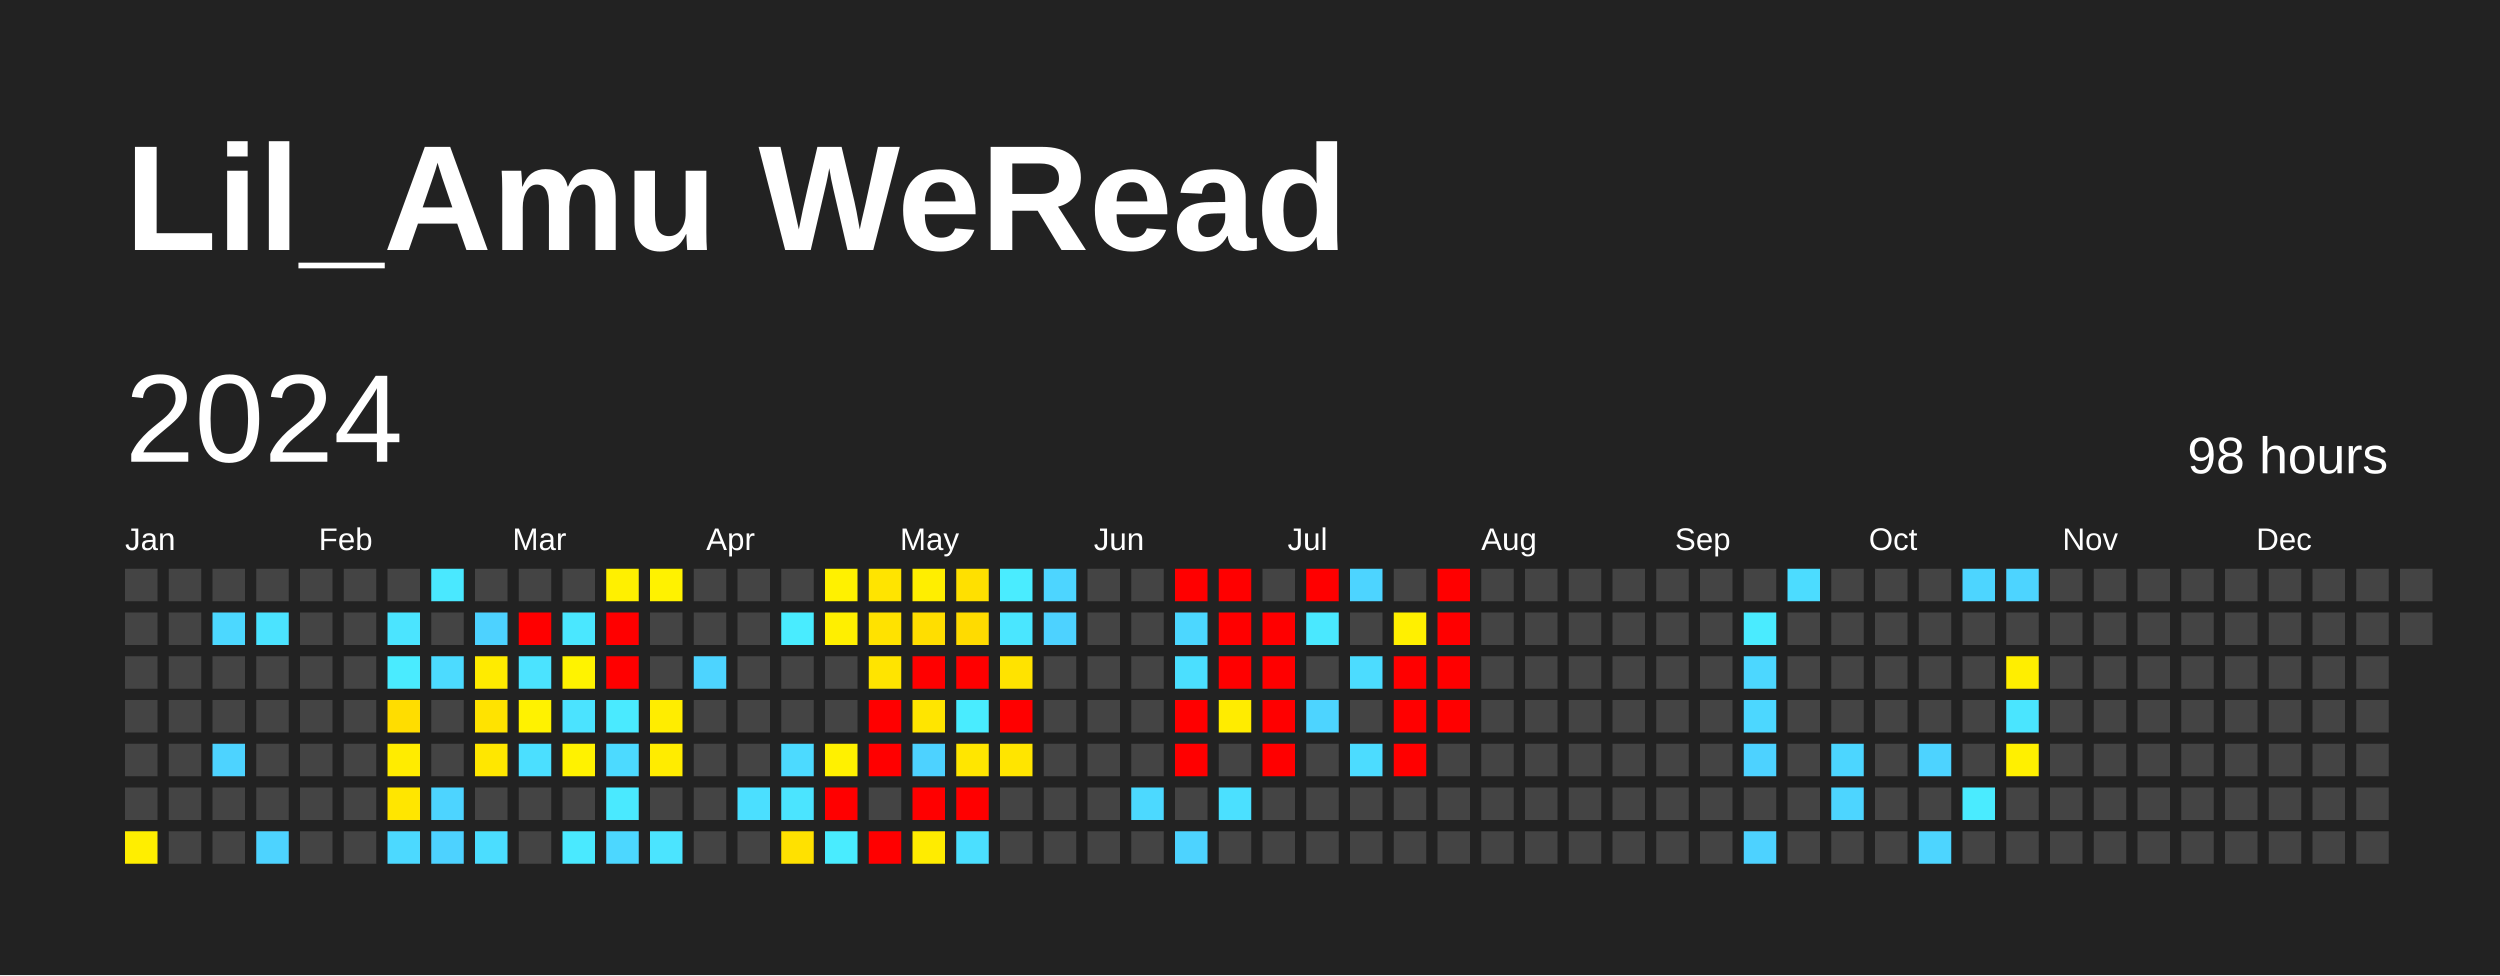
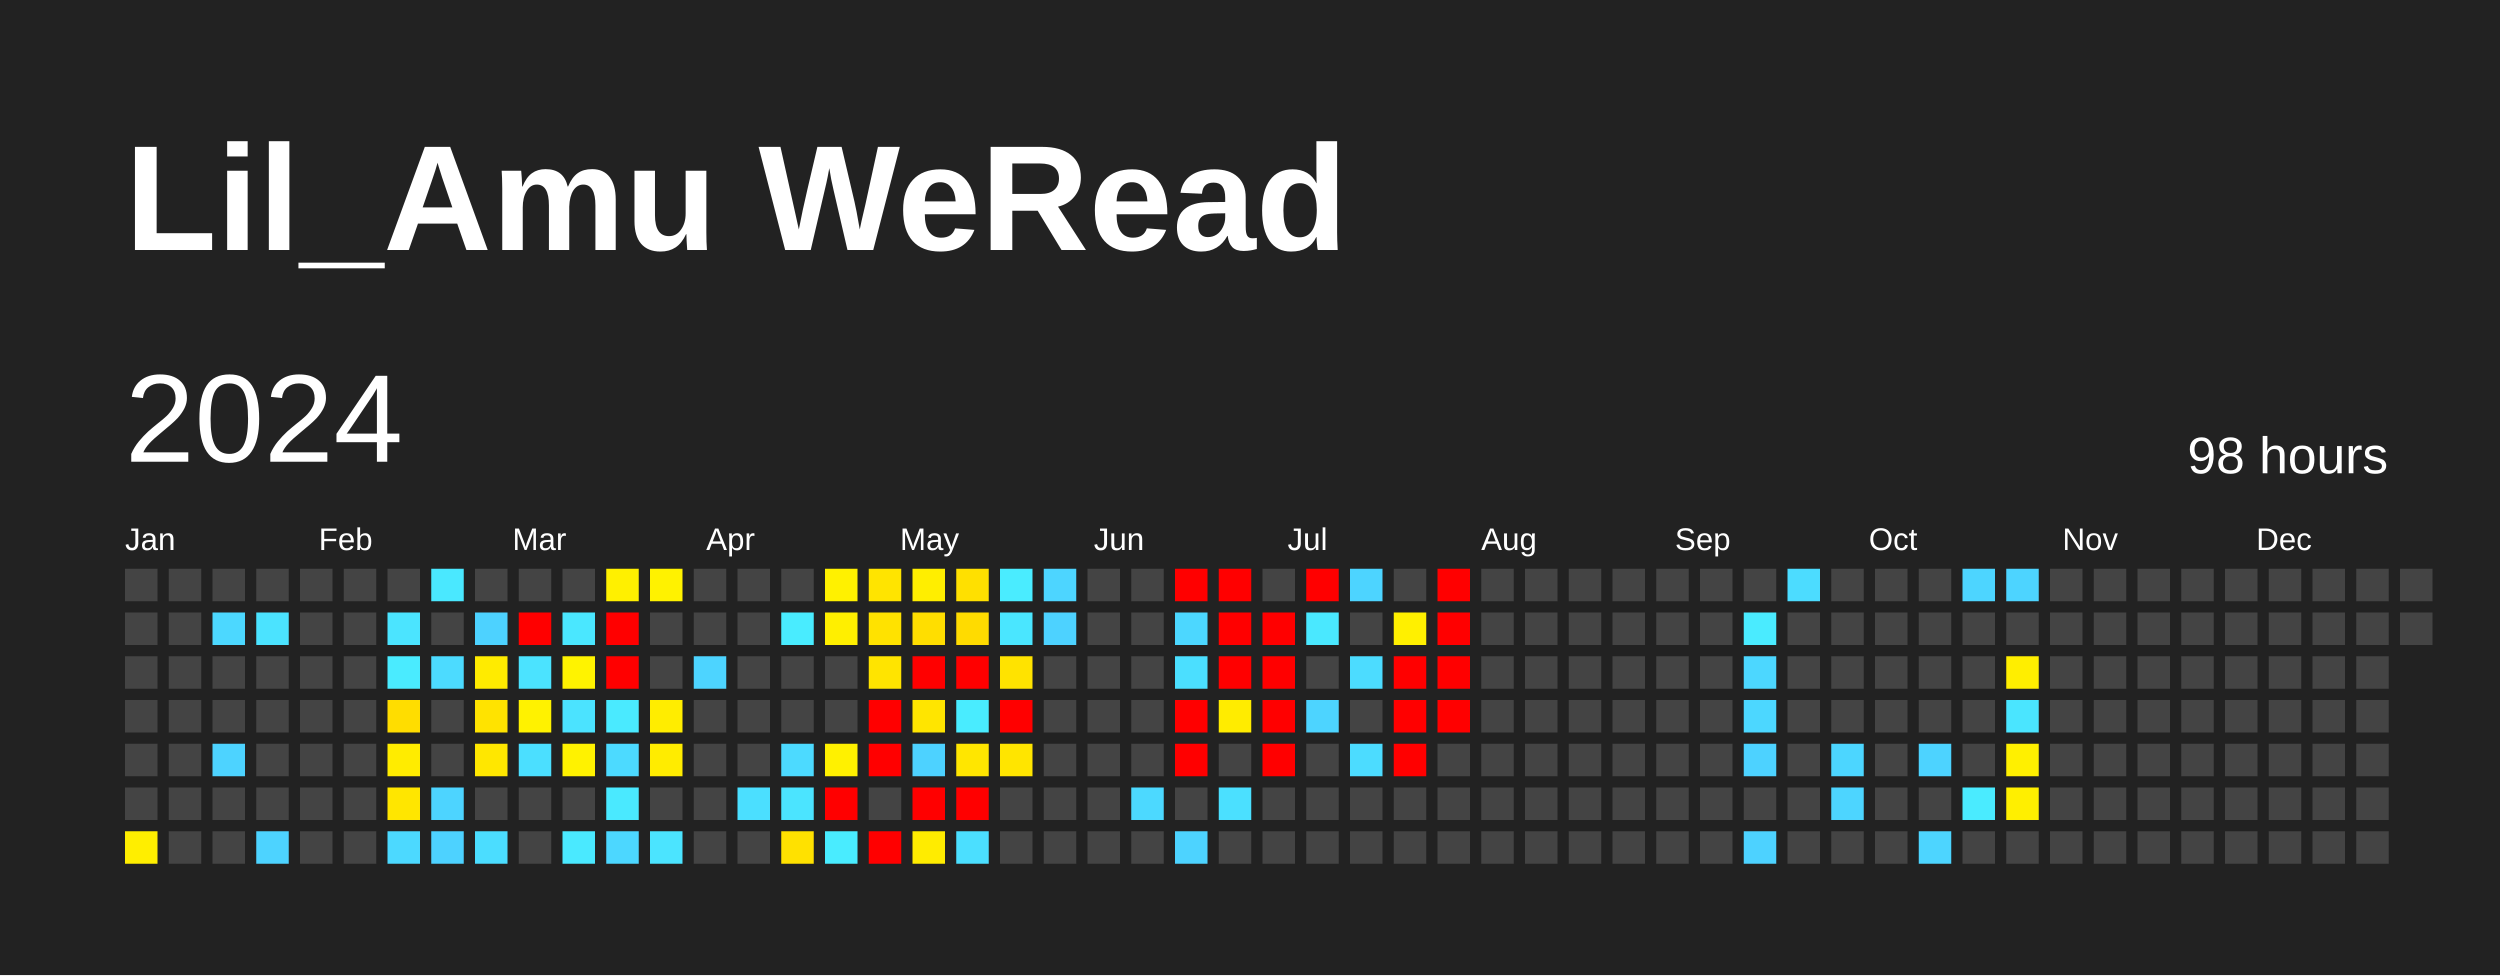
<svg xmlns="http://www.w3.org/2000/svg" baseProfile="full" height="78mm" version="1.1" viewBox="0,0,200,78" width="200mm">
  <defs />
  <rect fill="#222222" height="78" width="200" x="0" y="0" />
  <text fill="#FFFFFF" style="font-size:12px; font-family:Arial; font-weight:bold;" x="10" y="20">Lil_Amu WeRead</text>
  <text dominant-baseline="hanging" fill="#FFFFFF" style="font-size:10.0px; font-family:Arial;" x="10" y="30">2024</text>
  <text dominant-baseline="hanging" fill="#FFFFFF" style="font-size:4.125px; font-family:Arial;" x="175" y="35">98 hours</text>
  <text fill="#FFFFFF" style="font-size:2.5px; font-family:Arial" x="10.0" y="44">Jan</text>
  <text fill="#FFFFFF" style="font-size:2.5px; font-family:Arial" x="25.5" y="44">Feb</text>
  <text fill="#FFFFFF" style="font-size:2.5px; font-family:Arial" x="41.0" y="44">Mar</text>
  <text fill="#FFFFFF" style="font-size:2.5px; font-family:Arial" x="56.5" y="44">Apr</text>
  <text fill="#FFFFFF" style="font-size:2.5px; font-family:Arial" x="72.0" y="44">May</text>
  <text fill="#FFFFFF" style="font-size:2.5px; font-family:Arial" x="87.5" y="44">Jun</text>
  <text fill="#FFFFFF" style="font-size:2.5px; font-family:Arial" x="103.0" y="44">Jul</text>
  <text fill="#FFFFFF" style="font-size:2.5px; font-family:Arial" x="118.5" y="44">Aug</text>
  <text fill="#FFFFFF" style="font-size:2.5px; font-family:Arial" x="134.0" y="44">Sep</text>
  <text fill="#FFFFFF" style="font-size:2.5px; font-family:Arial" x="149.5" y="44">Oct</text>
  <text fill="#FFFFFF" style="font-size:2.5px; font-family:Arial" x="165.0" y="44">Nov</text>
  <text fill="#FFFFFF" style="font-size:2.5px; font-family:Arial" x="180.5" y="44">Dec</text>
  <rect fill="#444444" height="2.6" width="2.6" x="10.0" y="45.5" />
  <rect fill="#444444" height="2.6" width="2.6" x="10.0" y="49.0" />
  <rect fill="#444444" height="2.6" width="2.6" x="10.0" y="52.5" />
  <rect fill="#444444" height="2.6" width="2.6" x="10.0" y="56.0" />
  <rect fill="#444444" height="2.6" width="2.6" x="10.0" y="59.5" />
  <rect fill="#444444" height="2.6" width="2.6" x="10.0" y="63.0" />
  <rect fill="#ffee00" height="2.6" width="2.6" x="10.0" y="66.5" />
  <rect fill="#444444" height="2.6" width="2.6" x="13.5" y="45.5" />
  <rect fill="#444444" height="2.6" width="2.6" x="13.5" y="49.0" />
  <rect fill="#444444" height="2.6" width="2.6" x="13.5" y="52.5" />
  <rect fill="#444444" height="2.6" width="2.6" x="13.5" y="56.0" />
  <rect fill="#444444" height="2.6" width="2.6" x="13.5" y="59.5" />
  <rect fill="#444444" height="2.6" width="2.6" x="13.5" y="63.0" />
  <rect fill="#444444" height="2.6" width="2.6" x="13.5" y="66.5" />
  <rect fill="#444444" height="2.6" width="2.6" x="17.0" y="45.5" />
  <rect fill="#4cd8ff" height="2.6" width="2.6" x="17.0" y="49.0" />
  <rect fill="#444444" height="2.6" width="2.6" x="17.0" y="52.5" />
  <rect fill="#444444" height="2.6" width="2.6" x="17.0" y="56.0" />
  <rect fill="#4dd3ff" height="2.6" width="2.6" x="17.0" y="59.5" />
  <rect fill="#444444" height="2.6" width="2.6" x="17.0" y="63.0" />
  <rect fill="#444444" height="2.6" width="2.6" x="17.0" y="66.5" />
  <rect fill="#444444" height="2.6" width="2.6" x="20.5" y="45.5" />
  <rect fill="#4be3ff" height="2.6" width="2.6" x="20.5" y="49.0" />
  <rect fill="#444444" height="2.6" width="2.6" x="20.5" y="52.5" />
  <rect fill="#444444" height="2.6" width="2.6" x="20.5" y="56.0" />
  <rect fill="#444444" height="2.6" width="2.6" x="20.5" y="59.5" />
  <rect fill="#444444" height="2.6" width="2.6" x="20.5" y="63.0" />
  <rect fill="#4dd3ff" height="2.6" width="2.6" x="20.5" y="66.5" />
  <rect fill="#444444" height="2.6" width="2.6" x="24.0" y="45.5" />
  <rect fill="#444444" height="2.6" width="2.6" x="24.0" y="49.0" />
  <rect fill="#444444" height="2.6" width="2.6" x="24.0" y="52.5" />
  <rect fill="#444444" height="2.6" width="2.6" x="24.0" y="56.0" />
  <rect fill="#444444" height="2.6" width="2.6" x="24.0" y="59.5" />
  <rect fill="#444444" height="2.6" width="2.6" x="24.0" y="63.0" />
  <rect fill="#444444" height="2.6" width="2.6" x="24.0" y="66.5" />
  <rect fill="#444444" height="2.6" width="2.6" x="27.5" y="45.5" />
  <rect fill="#444444" height="2.6" width="2.6" x="27.5" y="49.0" />
  <rect fill="#444444" height="2.6" width="2.6" x="27.5" y="52.5" />
  <rect fill="#444444" height="2.6" width="2.6" x="27.5" y="56.0" />
  <rect fill="#444444" height="2.6" width="2.6" x="27.5" y="59.5" />
  <rect fill="#444444" height="2.6" width="2.6" x="27.5" y="63.0" />
  <rect fill="#444444" height="2.6" width="2.6" x="27.5" y="66.5" />
  <rect fill="#444444" height="2.6" width="2.6" x="31.0" y="45.5" />
  <rect fill="#4be4ff" height="2.6" width="2.6" x="31.0" y="49.0" />
  <rect fill="#4aebff" height="2.6" width="2.6" x="31.0" y="52.5" />
  <rect fill="#ffdd00" height="2.6" width="2.6" x="31.0" y="56.0" />
  <rect fill="#ffec00" height="2.6" width="2.6" x="31.0" y="59.5" />
  <rect fill="#ffe600" height="2.6" width="2.6" x="31.0" y="63.0" />
  <rect fill="#4cd9ff" height="2.6" width="2.6" x="31.0" y="66.5" />
  <rect fill="#4ae8ff" height="2.6" width="2.6" x="34.5" y="45.5" />
  <rect fill="#444444" height="2.6" width="2.6" x="34.5" y="49.0" />
  <rect fill="#4cdbff" height="2.6" width="2.6" x="34.5" y="52.5" />
  <rect fill="#444444" height="2.6" width="2.6" x="34.5" y="56.0" />
  <rect fill="#444444" height="2.6" width="2.6" x="34.5" y="59.5" />
  <rect fill="#4dd4ff" height="2.6" width="2.6" x="34.5" y="63.0" />
  <rect fill="#4dd2ff" height="2.6" width="2.6" x="34.5" y="66.5" />
  <rect fill="#444444" height="2.6" width="2.6" x="38.0" y="45.5" />
  <rect fill="#4dd2ff" height="2.6" width="2.6" x="38.0" y="49.0" />
  <rect fill="#ffeb00" height="2.6" width="2.6" x="38.0" y="52.5" />
  <rect fill="#ffe300" height="2.6" width="2.6" x="38.0" y="56.0" />
  <rect fill="#ffe700" height="2.6" width="2.6" x="38.0" y="59.5" />
  <rect fill="#444444" height="2.6" width="2.6" x="38.0" y="63.0" />
  <rect fill="#4bddff" height="2.6" width="2.6" x="38.0" y="66.5" />
  <rect fill="#444444" height="2.6" width="2.6" x="41.5" y="45.5" />
  <rect fill="red" height="2.6" width="2.6" x="41.5" y="49.0" />
  <rect fill="#4be3ff" height="2.6" width="2.6" x="41.5" y="52.5" />
  <rect fill="#fff200" height="2.6" width="2.6" x="41.5" y="56.0" />
  <rect fill="#4bdfff" height="2.6" width="2.6" x="41.5" y="59.5" />
  <rect fill="#444444" height="2.6" width="2.6" x="41.5" y="63.0" />
  <rect fill="#444444" height="2.6" width="2.6" x="41.5" y="66.5" />
  <rect fill="#444444" height="2.6" width="2.6" x="45.0" y="45.5" />
  <rect fill="#4ae7ff" height="2.6" width="2.6" x="45.0" y="49.0" />
  <rect fill="#fff300" height="2.6" width="2.6" x="45.0" y="52.5" />
  <rect fill="#4be3ff" height="2.6" width="2.6" x="45.0" y="56.0" />
  <rect fill="#fff200" height="2.6" width="2.6" x="45.0" y="59.5" />
  <rect fill="#444444" height="2.6" width="2.6" x="45.0" y="63.0" />
  <rect fill="#4ae9ff" height="2.6" width="2.6" x="45.0" y="66.5" />
  <rect fill="#fff000" height="2.6" width="2.6" x="48.5" y="45.5" />
  <rect fill="red" height="2.6" width="2.6" x="48.5" y="49.0" />
  <rect fill="red" height="2.6" width="2.6" x="48.5" y="52.5" />
  <rect fill="#4aeaff" height="2.6" width="2.6" x="48.5" y="56.0" />
  <rect fill="#4cdaff" height="2.6" width="2.6" x="48.5" y="59.5" />
  <rect fill="#4ae9ff" height="2.6" width="2.6" x="48.5" y="63.0" />
  <rect fill="#4cd7ff" height="2.6" width="2.6" x="48.5" y="66.5" />
  <rect fill="#fff200" height="2.6" width="2.6" x="52.0" y="45.5" />
  <rect fill="#444444" height="2.6" width="2.6" x="52.0" y="49.0" />
  <rect fill="#444444" height="2.6" width="2.6" x="52.0" y="52.5" />
  <rect fill="#ffed00" height="2.6" width="2.6" x="52.0" y="56.0" />
  <rect fill="#ffec00" height="2.6" width="2.6" x="52.0" y="59.5" />
  <rect fill="#444444" height="2.6" width="2.6" x="52.0" y="63.0" />
  <rect fill="#4be4ff" height="2.6" width="2.6" x="52.0" y="66.5" />
  <rect fill="#444444" height="2.6" width="2.6" x="55.5" y="45.5" />
  <rect fill="#444444" height="2.6" width="2.6" x="55.5" y="49.0" />
  <rect fill="#4dd4ff" height="2.6" width="2.6" x="55.5" y="52.5" />
  <rect fill="#444444" height="2.6" width="2.6" x="55.5" y="56.0" />
  <rect fill="#444444" height="2.6" width="2.6" x="55.5" y="59.5" />
  <rect fill="#444444" height="2.6" width="2.6" x="55.5" y="63.0" />
  <rect fill="#444444" height="2.6" width="2.6" x="55.5" y="66.5" />
  <rect fill="#444444" height="2.6" width="2.6" x="59.0" y="45.5" />
  <rect fill="#444444" height="2.6" width="2.6" x="59.0" y="49.0" />
  <rect fill="#444444" height="2.6" width="2.6" x="59.0" y="52.5" />
  <rect fill="#444444" height="2.6" width="2.6" x="59.0" y="56.0" />
  <rect fill="#444444" height="2.6" width="2.6" x="59.0" y="59.5" />
  <rect fill="#4bdfff" height="2.6" width="2.6" x="59.0" y="63.0" />
  <rect fill="#444444" height="2.6" width="2.6" x="59.0" y="66.5" />
  <rect fill="#444444" height="2.6" width="2.6" x="62.5" y="45.5" />
  <rect fill="#49ecff" height="2.6" width="2.6" x="62.5" y="49.0" />
  <rect fill="#444444" height="2.6" width="2.6" x="62.5" y="52.5" />
  <rect fill="#444444" height="2.6" width="2.6" x="62.5" y="56.0" />
  <rect fill="#4cdaff" height="2.6" width="2.6" x="62.5" y="59.5" />
  <rect fill="#4be4ff" height="2.6" width="2.6" x="62.5" y="63.0" />
  <rect fill="#ffe100" height="2.6" width="2.6" x="62.5" y="66.5" />
  <rect fill="#fff100" height="2.6" width="2.6" x="66.0" y="45.5" />
  <rect fill="#ffef00" height="2.6" width="2.6" x="66.0" y="49.0" />
  <rect fill="#444444" height="2.6" width="2.6" x="66.0" y="52.5" />
  <rect fill="#444444" height="2.6" width="2.6" x="66.0" y="56.0" />
  <rect fill="#fff100" height="2.6" width="2.6" x="66.0" y="59.5" />
  <rect fill="red" height="2.6" width="2.6" x="66.0" y="63.0" />
  <rect fill="#49ecff" height="2.6" width="2.6" x="66.0" y="66.5" />
  <rect fill="#ffe400" height="2.6" width="2.6" x="69.5" y="45.5" />
  <rect fill="#ffe200" height="2.6" width="2.6" x="69.5" y="49.0" />
  <rect fill="#ffe400" height="2.6" width="2.6" x="69.5" y="52.5" />
  <rect fill="red" height="2.6" width="2.6" x="69.5" y="56.0" />
  <rect fill="red" height="2.6" width="2.6" x="69.5" y="59.5" />
  <rect fill="#444444" height="2.6" width="2.6" x="69.5" y="63.0" />
  <rect fill="red" height="2.6" width="2.6" x="69.5" y="66.5" />
  <rect fill="#ffee00" height="2.6" width="2.6" x="73.0" y="45.5" />
  <rect fill="#ffde00" height="2.6" width="2.6" x="73.0" y="49.0" />
  <rect fill="red" height="2.6" width="2.6" x="73.0" y="52.5" />
  <rect fill="#ffe500" height="2.6" width="2.6" x="73.0" y="56.0" />
  <rect fill="#4dd2ff" height="2.6" width="2.6" x="73.0" y="59.5" />
  <rect fill="red" height="2.6" width="2.6" x="73.0" y="63.0" />
  <rect fill="#ffec00" height="2.6" width="2.6" x="73.0" y="66.5" />
  <rect fill="#ffe000" height="2.6" width="2.6" x="76.5" y="45.5" />
  <rect fill="#ffdb00" height="2.6" width="2.6" x="76.5" y="49.0" />
  <rect fill="red" height="2.6" width="2.6" x="76.5" y="52.5" />
  <rect fill="#49ecff" height="2.6" width="2.6" x="76.5" y="56.0" />
  <rect fill="#ffe600" height="2.6" width="2.6" x="76.5" y="59.5" />
  <rect fill="red" height="2.6" width="2.6" x="76.5" y="63.0" />
  <rect fill="#4bdfff" height="2.6" width="2.6" x="76.5" y="66.5" />
  <rect fill="#4aecff" height="2.6" width="2.6" x="80.0" y="45.5" />
  <rect fill="#4ae6ff" height="2.6" width="2.6" x="80.0" y="49.0" />
  <rect fill="#ffe300" height="2.6" width="2.6" x="80.0" y="52.5" />
  <rect fill="red" height="2.6" width="2.6" x="80.0" y="56.0" />
  <rect fill="#ffe500" height="2.6" width="2.6" x="80.0" y="59.5" />
  <rect fill="#444444" height="2.6" width="2.6" x="80.0" y="63.0" />
  <rect fill="#444444" height="2.6" width="2.6" x="80.0" y="66.5" />
  <rect fill="#4dd5ff" height="2.6" width="2.6" x="83.5" y="45.5" />
  <rect fill="#4dd2ff" height="2.6" width="2.6" x="83.5" y="49.0" />
  <rect fill="#444444" height="2.6" width="2.6" x="83.5" y="52.5" />
  <rect fill="#444444" height="2.6" width="2.6" x="83.5" y="56.0" />
  <rect fill="#444444" height="2.6" width="2.6" x="83.5" y="59.5" />
  <rect fill="#444444" height="2.6" width="2.6" x="83.5" y="63.0" />
  <rect fill="#444444" height="2.6" width="2.6" x="83.5" y="66.5" />
  <rect fill="#444444" height="2.6" width="2.6" x="87.0" y="45.5" />
  <rect fill="#444444" height="2.6" width="2.6" x="87.0" y="49.0" />
  <rect fill="#444444" height="2.6" width="2.6" x="87.0" y="52.5" />
  <rect fill="#444444" height="2.6" width="2.6" x="87.0" y="56.0" />
  <rect fill="#444444" height="2.6" width="2.6" x="87.0" y="59.5" />
  <rect fill="#444444" height="2.6" width="2.6" x="87.0" y="63.0" />
  <rect fill="#444444" height="2.6" width="2.6" x="87.0" y="66.5" />
  <rect fill="#444444" height="2.6" width="2.6" x="90.5" y="45.5" />
  <rect fill="#444444" height="2.6" width="2.6" x="90.5" y="49.0" />
  <rect fill="#444444" height="2.6" width="2.6" x="90.5" y="52.5" />
  <rect fill="#444444" height="2.6" width="2.6" x="90.5" y="56.0" />
  <rect fill="#444444" height="2.6" width="2.6" x="90.5" y="59.5" />
  <rect fill="#4cd9ff" height="2.6" width="2.6" x="90.5" y="63.0" />
  <rect fill="#444444" height="2.6" width="2.6" x="90.5" y="66.5" />
  <rect fill="red" height="2.6" width="2.6" x="94.0" y="45.5" />
  <rect fill="#4cd7ff" height="2.6" width="2.6" x="94.0" y="49.0" />
  <rect fill="#4bdfff" height="2.6" width="2.6" x="94.0" y="52.5" />
  <rect fill="red" height="2.6" width="2.6" x="94.0" y="56.0" />
  <rect fill="red" height="2.6" width="2.6" x="94.0" y="59.5" />
  <rect fill="#444444" height="2.6" width="2.6" x="94.0" y="63.0" />
  <rect fill="#4dd3ff" height="2.6" width="2.6" x="94.0" y="66.5" />
  <rect fill="red" height="2.6" width="2.6" x="97.5" y="45.5" />
  <rect fill="red" height="2.6" width="2.6" x="97.5" y="49.0" />
  <rect fill="red" height="2.6" width="2.6" x="97.5" y="52.5" />
  <rect fill="#ffec00" height="2.6" width="2.6" x="97.5" y="56.0" />
  <rect fill="#444444" height="2.6" width="2.6" x="97.5" y="59.5" />
  <rect fill="#4be0ff" height="2.6" width="2.6" x="97.5" y="63.0" />
  <rect fill="#444444" height="2.6" width="2.6" x="97.5" y="66.5" />
  <rect fill="#444444" height="2.6" width="2.6" x="101.0" y="45.5" />
  <rect fill="red" height="2.6" width="2.6" x="101.0" y="49.0" />
  <rect fill="red" height="2.6" width="2.6" x="101.0" y="52.5" />
  <rect fill="red" height="2.6" width="2.6" x="101.0" y="56.0" />
  <rect fill="red" height="2.6" width="2.6" x="101.0" y="59.5" />
  <rect fill="#444444" height="2.6" width="2.6" x="101.0" y="63.0" />
  <rect fill="#444444" height="2.6" width="2.6" x="101.0" y="66.5" />
  <rect fill="red" height="2.6" width="2.6" x="104.5" y="45.5" />
  <rect fill="#4ae8ff" height="2.6" width="2.6" x="104.5" y="49.0" />
  <rect fill="#444444" height="2.6" width="2.6" x="104.5" y="52.5" />
  <rect fill="#4dd4ff" height="2.6" width="2.6" x="104.5" y="56.0" />
  <rect fill="#444444" height="2.6" width="2.6" x="104.5" y="59.5" />
  <rect fill="#444444" height="2.6" width="2.6" x="104.5" y="63.0" />
  <rect fill="#444444" height="2.6" width="2.6" x="104.5" y="66.5" />
  <rect fill="#4dd4ff" height="2.6" width="2.6" x="108.0" y="45.5" />
  <rect fill="#444444" height="2.6" width="2.6" x="108.0" y="49.0" />
  <rect fill="#4cdcff" height="2.6" width="2.6" x="108.0" y="52.5" />
  <rect fill="#444444" height="2.6" width="2.6" x="108.0" y="56.0" />
  <rect fill="#4cdcff" height="2.6" width="2.6" x="108.0" y="59.5" />
  <rect fill="#444444" height="2.6" width="2.6" x="108.0" y="63.0" />
  <rect fill="#444444" height="2.6" width="2.6" x="108.0" y="66.5" />
  <rect fill="#444444" height="2.6" width="2.6" x="111.5" y="45.5" />
  <rect fill="#fff000" height="2.6" width="2.6" x="111.5" y="49.0" />
  <rect fill="red" height="2.6" width="2.6" x="111.5" y="52.5" />
  <rect fill="red" height="2.6" width="2.6" x="111.5" y="56.0" />
  <rect fill="red" height="2.6" width="2.6" x="111.5" y="59.5" />
  <rect fill="#444444" height="2.6" width="2.6" x="111.5" y="63.0" />
  <rect fill="#444444" height="2.6" width="2.6" x="111.5" y="66.5" />
  <rect fill="red" height="2.6" width="2.6" x="115.0" y="45.5" />
  <rect fill="red" height="2.6" width="2.6" x="115.0" y="49.0" />
  <rect fill="red" height="2.6" width="2.6" x="115.0" y="52.5" />
  <rect fill="red" height="2.6" width="2.6" x="115.0" y="56.0" />
  <rect fill="#444444" height="2.6" width="2.6" x="115.0" y="59.5" />
  <rect fill="#444444" height="2.6" width="2.6" x="115.0" y="63.0" />
  <rect fill="#444444" height="2.6" width="2.6" x="115.0" y="66.5" />
  <rect fill="#444444" height="2.6" width="2.6" x="118.5" y="45.5" />
  <rect fill="#444444" height="2.6" width="2.6" x="118.5" y="49.0" />
  <rect fill="#444444" height="2.6" width="2.6" x="118.5" y="52.5" />
  <rect fill="#444444" height="2.6" width="2.6" x="118.5" y="56.0" />
  <rect fill="#444444" height="2.6" width="2.6" x="118.5" y="59.5" />
  <rect fill="#444444" height="2.6" width="2.6" x="118.5" y="63.0" />
  <rect fill="#444444" height="2.6" width="2.6" x="118.5" y="66.5" />
  <rect fill="#444444" height="2.6" width="2.6" x="122.0" y="45.5" />
  <rect fill="#444444" height="2.6" width="2.6" x="122.0" y="49.0" />
  <rect fill="#444444" height="2.6" width="2.6" x="122.0" y="52.5" />
  <rect fill="#444444" height="2.6" width="2.6" x="122.0" y="56.0" />
  <rect fill="#444444" height="2.6" width="2.6" x="122.0" y="59.5" />
  <rect fill="#444444" height="2.6" width="2.6" x="122.0" y="63.0" />
  <rect fill="#444444" height="2.6" width="2.6" x="122.0" y="66.5" />
  <rect fill="#444444" height="2.6" width="2.6" x="125.5" y="45.5" />
  <rect fill="#444444" height="2.6" width="2.6" x="125.5" y="49.0" />
  <rect fill="#444444" height="2.6" width="2.6" x="125.5" y="52.5" />
  <rect fill="#444444" height="2.6" width="2.6" x="125.5" y="56.0" />
  <rect fill="#444444" height="2.6" width="2.6" x="125.5" y="59.5" />
  <rect fill="#444444" height="2.6" width="2.6" x="125.5" y="63.0" />
  <rect fill="#444444" height="2.6" width="2.6" x="125.5" y="66.5" />
  <rect fill="#444444" height="2.6" width="2.6" x="129.0" y="45.5" />
  <rect fill="#444444" height="2.6" width="2.6" x="129.0" y="49.0" />
  <rect fill="#444444" height="2.6" width="2.6" x="129.0" y="52.5" />
  <rect fill="#444444" height="2.6" width="2.6" x="129.0" y="56.0" />
  <rect fill="#444444" height="2.6" width="2.6" x="129.0" y="59.5" />
  <rect fill="#444444" height="2.6" width="2.6" x="129.0" y="63.0" />
  <rect fill="#444444" height="2.6" width="2.6" x="129.0" y="66.5" />
  <rect fill="#444444" height="2.6" width="2.6" x="132.5" y="45.5" />
  <rect fill="#444444" height="2.6" width="2.6" x="132.5" y="49.0" />
  <rect fill="#444444" height="2.6" width="2.6" x="132.5" y="52.5" />
  <rect fill="#444444" height="2.6" width="2.6" x="132.5" y="56.0" />
  <rect fill="#444444" height="2.6" width="2.6" x="132.5" y="59.5" />
  <rect fill="#444444" height="2.6" width="2.6" x="132.5" y="63.0" />
  <rect fill="#444444" height="2.6" width="2.6" x="132.5" y="66.5" />
  <rect fill="#444444" height="2.6" width="2.6" x="136.0" y="45.5" />
  <rect fill="#444444" height="2.6" width="2.6" x="136.0" y="49.0" />
  <rect fill="#444444" height="2.6" width="2.6" x="136.0" y="52.5" />
  <rect fill="#444444" height="2.6" width="2.6" x="136.0" y="56.0" />
  <rect fill="#444444" height="2.6" width="2.6" x="136.0" y="59.5" />
  <rect fill="#444444" height="2.6" width="2.6" x="136.0" y="63.0" />
  <rect fill="#444444" height="2.6" width="2.6" x="136.0" y="66.5" />
  <rect fill="#444444" height="2.6" width="2.6" x="139.5" y="45.5" />
  <rect fill="#4aebff" height="2.6" width="2.6" x="139.5" y="49.0" />
  <rect fill="#4cd7ff" height="2.6" width="2.6" x="139.5" y="52.5" />
  <rect fill="#4cd7ff" height="2.6" width="2.6" x="139.5" y="56.0" />
  <rect fill="#4dd2ff" height="2.6" width="2.6" x="139.5" y="59.5" />
  <rect fill="#444444" height="2.6" width="2.6" x="139.5" y="63.0" />
  <rect fill="#4dd2ff" height="2.6" width="2.6" x="139.5" y="66.5" />
  <rect fill="#4cdcff" height="2.6" width="2.6" x="143.0" y="45.5" />
  <rect fill="#444444" height="2.6" width="2.6" x="143.0" y="49.0" />
  <rect fill="#444444" height="2.6" width="2.6" x="143.0" y="52.5" />
  <rect fill="#444444" height="2.6" width="2.6" x="143.0" y="56.0" />
  <rect fill="#444444" height="2.6" width="2.6" x="143.0" y="59.5" />
  <rect fill="#444444" height="2.6" width="2.6" x="143.0" y="63.0" />
  <rect fill="#444444" height="2.6" width="2.6" x="143.0" y="66.5" />
  <rect fill="#444444" height="2.6" width="2.6" x="146.5" y="45.5" />
  <rect fill="#444444" height="2.6" width="2.6" x="146.5" y="49.0" />
  <rect fill="#444444" height="2.6" width="2.6" x="146.5" y="52.5" />
  <rect fill="#444444" height="2.6" width="2.6" x="146.5" y="56.0" />
  <rect fill="#4cd6ff" height="2.6" width="2.6" x="146.5" y="59.5" />
  <rect fill="#4dd5ff" height="2.6" width="2.6" x="146.5" y="63.0" />
  <rect fill="#444444" height="2.6" width="2.6" x="146.5" y="66.5" />
  <rect fill="#444444" height="2.6" width="2.6" x="150.0" y="45.5" />
  <rect fill="#444444" height="2.6" width="2.6" x="150.0" y="49.0" />
  <rect fill="#444444" height="2.6" width="2.6" x="150.0" y="52.5" />
  <rect fill="#444444" height="2.6" width="2.6" x="150.0" y="56.0" />
  <rect fill="#444444" height="2.6" width="2.6" x="150.0" y="59.5" />
  <rect fill="#444444" height="2.6" width="2.6" x="150.0" y="63.0" />
  <rect fill="#444444" height="2.6" width="2.6" x="150.0" y="66.5" />
  <rect fill="#444444" height="2.6" width="2.6" x="153.5" y="45.5" />
  <rect fill="#444444" height="2.6" width="2.6" x="153.5" y="49.0" />
  <rect fill="#444444" height="2.6" width="2.6" x="153.5" y="52.5" />
  <rect fill="#444444" height="2.6" width="2.6" x="153.5" y="56.0" />
  <rect fill="#4dd3ff" height="2.6" width="2.6" x="153.5" y="59.5" />
  <rect fill="#444444" height="2.6" width="2.6" x="153.5" y="63.0" />
  <rect fill="#4dd5ff" height="2.6" width="2.6" x="153.5" y="66.5" />
  <rect fill="#4dd5ff" height="2.6" width="2.6" x="157.0" y="45.5" />
  <rect fill="#444444" height="2.6" width="2.6" x="157.0" y="49.0" />
  <rect fill="#444444" height="2.6" width="2.6" x="157.0" y="52.5" />
  <rect fill="#444444" height="2.6" width="2.6" x="157.0" y="56.0" />
  <rect fill="#444444" height="2.6" width="2.6" x="157.0" y="59.5" />
  <rect fill="#4aebff" height="2.6" width="2.6" x="157.0" y="63.0" />
  <rect fill="#444444" height="2.6" width="2.6" x="157.0" y="66.5" />
  <rect fill="#4dd4ff" height="2.6" width="2.6" x="160.5" y="45.5" />
  <rect fill="#444444" height="2.6" width="2.6" x="160.5" y="49.0" />
  <rect fill="#ffee00" height="2.6" width="2.6" x="160.5" y="52.5" />
  <rect fill="#4ae5ff" height="2.6" width="2.6" x="160.5" y="56.0" />
  <rect fill="#fff000" height="2.6" width="2.6" x="160.5" y="59.5" />
-   <rect fill="#444444" height="2.6" width="2.6" x="160.5" y="63.0" />
+   <rect fill="#ffef00" height="2.6" width="2.6" x="160.5" y="63.0" />
  <rect fill="#444444" height="2.6" width="2.6" x="160.5" y="66.5" />
  <rect fill="#444444" height="2.6" width="2.6" x="164.0" y="45.5" />
  <rect fill="#444444" height="2.6" width="2.6" x="164.0" y="49.0" />
  <rect fill="#444444" height="2.6" width="2.6" x="164.0" y="52.5" />
  <rect fill="#444444" height="2.6" width="2.6" x="164.0" y="56.0" />
  <rect fill="#444444" height="2.6" width="2.6" x="164.0" y="59.5" />
  <rect fill="#444444" height="2.6" width="2.6" x="164.0" y="63.0" />
  <rect fill="#444444" height="2.6" width="2.6" x="164.0" y="66.5" />
  <rect fill="#444444" height="2.6" width="2.6" x="167.5" y="45.5" />
  <rect fill="#444444" height="2.6" width="2.6" x="167.5" y="49.0" />
  <rect fill="#444444" height="2.6" width="2.6" x="167.5" y="52.5" />
  <rect fill="#444444" height="2.6" width="2.6" x="167.5" y="56.0" />
  <rect fill="#444444" height="2.6" width="2.6" x="167.5" y="59.5" />
  <rect fill="#444444" height="2.6" width="2.6" x="167.5" y="63.0" />
  <rect fill="#444444" height="2.6" width="2.6" x="167.5" y="66.5" />
  <rect fill="#444444" height="2.6" width="2.6" x="171.0" y="45.5" />
  <rect fill="#444444" height="2.6" width="2.6" x="171.0" y="49.0" />
  <rect fill="#444444" height="2.6" width="2.6" x="171.0" y="52.5" />
  <rect fill="#444444" height="2.6" width="2.6" x="171.0" y="56.0" />
  <rect fill="#444444" height="2.6" width="2.6" x="171.0" y="59.5" />
  <rect fill="#444444" height="2.6" width="2.6" x="171.0" y="63.0" />
  <rect fill="#444444" height="2.6" width="2.6" x="171.0" y="66.5" />
  <rect fill="#444444" height="2.6" width="2.6" x="174.5" y="45.5" />
  <rect fill="#444444" height="2.6" width="2.6" x="174.5" y="49.0" />
  <rect fill="#444444" height="2.6" width="2.6" x="174.5" y="52.5" />
  <rect fill="#444444" height="2.6" width="2.6" x="174.5" y="56.0" />
  <rect fill="#444444" height="2.6" width="2.6" x="174.5" y="59.5" />
  <rect fill="#444444" height="2.6" width="2.6" x="174.5" y="63.0" />
  <rect fill="#444444" height="2.6" width="2.6" x="174.5" y="66.5" />
  <rect fill="#444444" height="2.6" width="2.6" x="178.0" y="45.5" />
  <rect fill="#444444" height="2.6" width="2.6" x="178.0" y="49.0" />
  <rect fill="#444444" height="2.6" width="2.6" x="178.0" y="52.5" />
  <rect fill="#444444" height="2.6" width="2.6" x="178.0" y="56.0" />
  <rect fill="#444444" height="2.6" width="2.6" x="178.0" y="59.5" />
  <rect fill="#444444" height="2.6" width="2.6" x="178.0" y="63.0" />
  <rect fill="#444444" height="2.6" width="2.6" x="178.0" y="66.5" />
  <rect fill="#444444" height="2.6" width="2.6" x="181.5" y="45.5" />
  <rect fill="#444444" height="2.6" width="2.6" x="181.5" y="49.0" />
  <rect fill="#444444" height="2.6" width="2.6" x="181.5" y="52.5" />
  <rect fill="#444444" height="2.6" width="2.6" x="181.5" y="56.0" />
  <rect fill="#444444" height="2.6" width="2.6" x="181.5" y="59.5" />
  <rect fill="#444444" height="2.6" width="2.6" x="181.5" y="63.0" />
  <rect fill="#444444" height="2.6" width="2.6" x="181.5" y="66.5" />
  <rect fill="#444444" height="2.6" width="2.6" x="185.0" y="45.5" />
  <rect fill="#444444" height="2.6" width="2.6" x="185.0" y="49.0" />
  <rect fill="#444444" height="2.6" width="2.6" x="185.0" y="52.5" />
  <rect fill="#444444" height="2.6" width="2.6" x="185.0" y="56.0" />
  <rect fill="#444444" height="2.6" width="2.6" x="185.0" y="59.5" />
  <rect fill="#444444" height="2.6" width="2.6" x="185.0" y="63.0" />
  <rect fill="#444444" height="2.6" width="2.6" x="185.0" y="66.5" />
  <rect fill="#444444" height="2.6" width="2.6" x="188.5" y="45.5" />
  <rect fill="#444444" height="2.6" width="2.6" x="188.5" y="49.0" />
  <rect fill="#444444" height="2.6" width="2.6" x="188.5" y="52.5" />
  <rect fill="#444444" height="2.6" width="2.6" x="188.5" y="56.0" />
  <rect fill="#444444" height="2.6" width="2.6" x="188.5" y="59.5" />
  <rect fill="#444444" height="2.6" width="2.6" x="188.5" y="63.0" />
  <rect fill="#444444" height="2.6" width="2.6" x="188.5" y="66.5" />
  <rect fill="#444444" height="2.6" width="2.6" x="192.0" y="45.5" />
  <rect fill="#444444" height="2.6" width="2.6" x="192.0" y="49.0" />
</svg>
